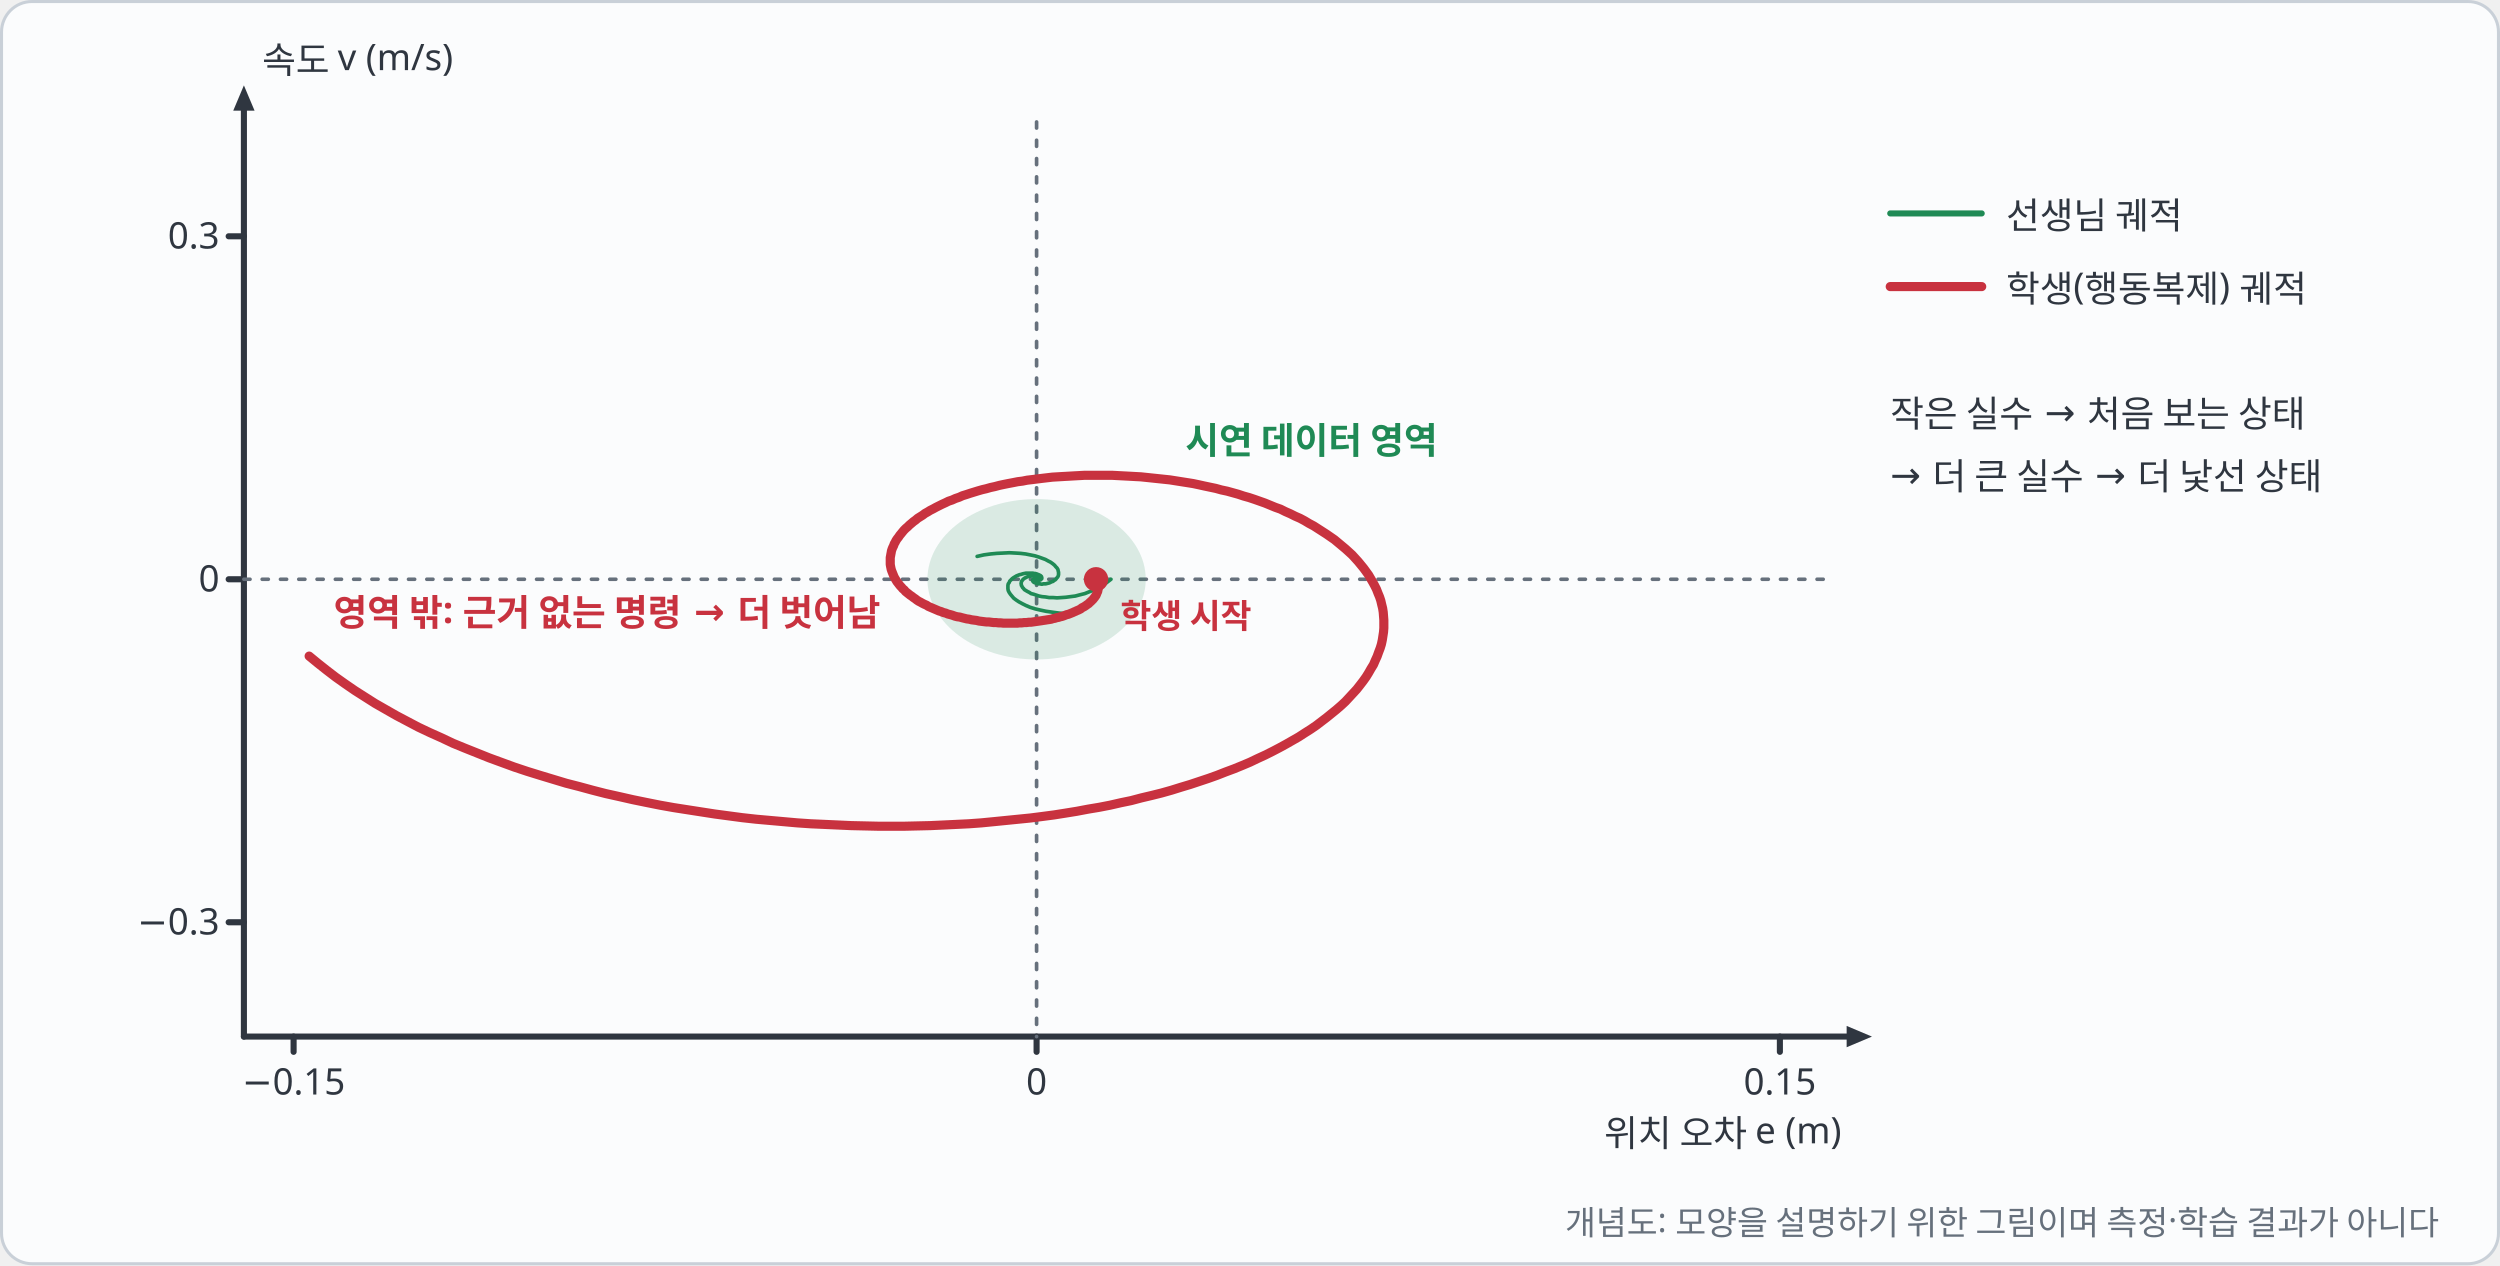
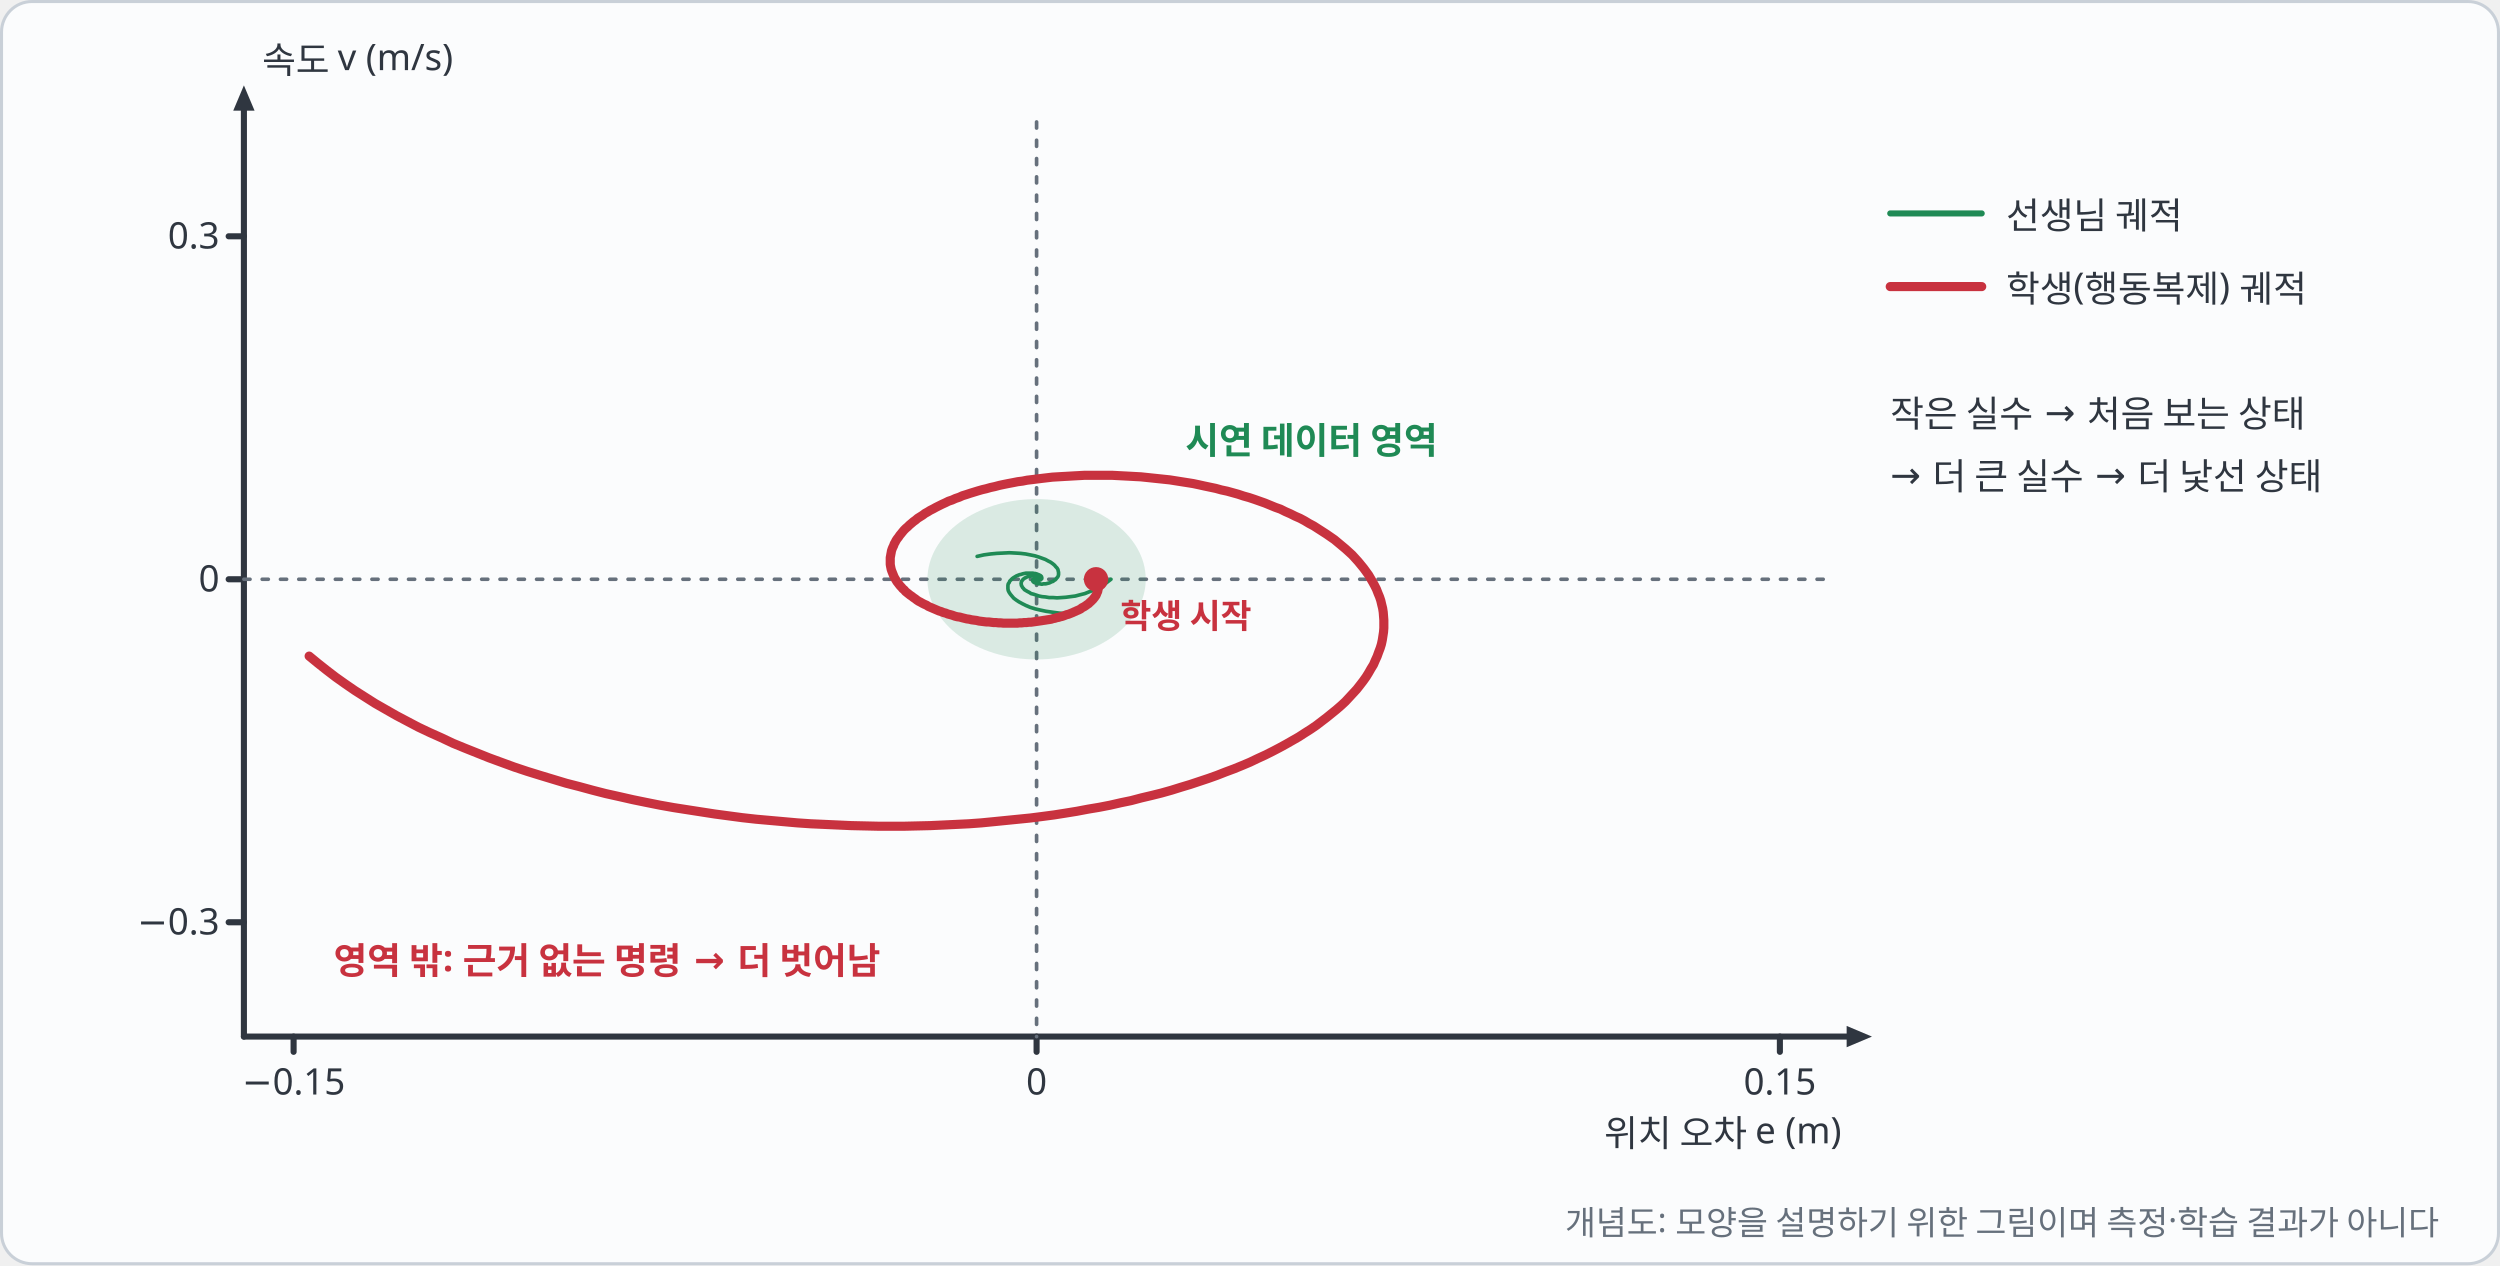
<svg xmlns="http://www.w3.org/2000/svg" viewBox="0 0 820 415" width="820" height="415" role="img" aria-labelledby="t d">
  <style>text{font-family:'Malgun Gothic','Apple SD Gothic Neo','Noto Sans KR',sans-serif;font-size:14px;fill:#2f3640}
.s{font-size:12px}.xs{font-size:11px}.l{font-size:16px}.b{font-weight:700}.it{font-style:italic}
.ln{fill:none;stroke-width:2;stroke-linecap:round;stroke-linejoin:round}.thin{stroke-width:1.2}.thick{stroke-width:3}
.dash{stroke-dasharray:7 5}.dot{stroke-dasharray:2 4}
.box{fill:#7f8c99;fill-opacity:.10;stroke:#2f3640;stroke-width:1.6}
.boxd{fill:none;stroke:#2f3640;stroke-width:1.6;stroke-dasharray:6 4}
.grid{stroke:#8a949f;stroke-opacity:.35;stroke-width:1;fill:none}
.zone{fill:#1f8a55;fill-opacity:.15}.zone2{fill:#d0611a;fill-opacity:.13}.zone3{fill:#2276c9;fill-opacity:.13}
.solid{fill:#7f8c99;fill-opacity:.35}
+ .panel{fill:#7f8c99;fill-opacity:.06;stroke:#c9d0d8;stroke-width:1}
+ .zoneR{fill:#c8323f;fill-opacity:.10}
+ .bx-k{fill:#2f3640;fill-opacity:.13;stroke:#2f3640;stroke-width:1.8}.pill-k{fill:#2f3640}.bx-m{fill:#66707c;fill-opacity:.13;stroke:#66707c;stroke-width:1.8}.pill-m{fill:#66707c}.bx-blue{fill:#2276c9;fill-opacity:.13;stroke:#2276c9;stroke-width:1.8}.pill-blue{fill:#2276c9}.bx-org{fill:#d0611a;fill-opacity:.13;stroke:#d0611a;stroke-width:1.8}.pill-org{fill:#d0611a}.bx-grn{fill:#1f8a55;fill-opacity:.13;stroke:#1f8a55;stroke-width:1.8}.pill-grn{fill:#1f8a55}.bx-red{fill:#c8323f;fill-opacity:.13;stroke:#c8323f;stroke-width:1.8}.pill-red{fill:#c8323f}.bx-pur{fill:#8050c0;fill-opacity:.13;stroke:#8050c0;stroke-width:1.8}.pill-pur{fill:#8050c0}
+ text.w{fill:#fff}
.c-k{stroke:#2f3640}.f-k{fill:#2f3640}.c-m{stroke:#66707c}.f-m{fill:#66707c}.c-blue{stroke:#2276c9}.f-blue{fill:#2276c9}.c-org{stroke:#d0611a}.f-org{fill:#d0611a}.c-grn{stroke:#1f8a55}.f-grn{fill:#1f8a55}.c-red{stroke:#c8323f}.f-red{fill:#c8323f}.c-pur{stroke:#8050c0}.f-pur{fill:#8050c0}
text.f-k{fill:#2f3640}text.f-m{fill:#66707c}</style>
  <rect x="0.5" y="0.5" width="819" height="414" rx="10" fill="#fbfcfd" stroke="#c9d0d8" />
  <line x1="80" y1="340" x2="608" y2="340" class="ln c-k " />
  <polygon points="614,340 605.7,343.5 605.7,336.5" class="f-k" />
  <line x1="80" y1="340" x2="80" y2="34" class="ln c-k " />
  <polygon points="80,28 83.5,36.3 76.5,36.3" class="f-k" />
  <line x1="96.3" y1="340" x2="96.3" y2="345" class="ln c-k " />
  <text x="96.3" y="359" class="s" text-anchor="middle">−0.15</text>
  <line x1="340" y1="340" x2="340" y2="345" class="ln c-k " />
  <text x="340" y="359" class="s" text-anchor="middle">0</text>
  <line x1="583.8" y1="340" x2="583.8" y2="345" class="ln c-k " />
  <text x="583.8" y="359" class="s" text-anchor="middle">0.15</text>
  <line x1="75" y1="302.5" x2="80" y2="302.5" class="ln c-k " />
  <text x="72" y="306.5" class="s" text-anchor="end">−0.3</text>
  <line x1="75" y1="190" x2="80" y2="190" class="ln c-k " />
  <text x="72" y="194" class="s" text-anchor="end">0</text>
  <line x1="75" y1="77.5" x2="80" y2="77.5" class="ln c-k " />
  <text x="72" y="81.5" class="s" text-anchor="end">0.3</text>
  <text x="604" y="376" class="s" text-anchor="end">위치 오차 e (m)</text>
  <text x="86" y="24" class="s" text-anchor="start">속도 v (m/s)</text>
  <line x1="340" y1="40" x2="340" y2="340" class="ln c-m thin dot" />
  <line x1="80" y1="190" x2="600" y2="190" class="ln c-m thin dot" />
  <ellipse cx="340" cy="190" rx="35.8" ry="26.3" class="zone" />
  <text x="388.8" y="148.8" class="s b f-grn" text-anchor="start" style="paint-order:stroke;stroke:#fbfcfd;stroke-width:4px;stroke-linejoin:round">시연 데이터 영역</text>
  <path d="M364.4 190L363.1 191L361.8 192L360.4 192.8L358.9 193.5L357.3 194.1L355.8 194.7L354.2 195.1L352.7 195.5L351.1 195.7L349.6 195.9L348.2 196L346.7 196.1L345.4 196L344.1 196L342.9 195.8L341.8 195.7L340.8 195.5L339.9 195.2L339 194.9L338.2 194.7L337.6 194.3L337 194L336.5 193.7L336 193.4L335.7 193L335.4 192.7L335.2 192.3L335 192L335 191.7L334.9 191.4L335 191.1L335 190.9L335.1 190.6L335.3 190.4L335.5 190.1L335.7 189.9L335.9 189.8L336.1 189.6L336.4 189.5L336.7 189.3L337 189.2L337.2 189.1L337.5 189.1L337.8 189L338.1 189L338.3 188.9L338.6 188.9L338.9 188.9L339.1 188.9L339.3 188.9L339.5 189L339.7 189L339.9 189L340.1 189.1L340.2 189.1L340.4 189.2L340.5 189.2L340.6 189.3L340.7 189.4L340.7 189.4L340.8 189.5L340.8 189.5L340.9 189.6L340.9 189.7L340.9 189.7L340.9 189.8L340.9 189.8L340.9 189.9L340.9 189.9L340.8 189.9L340.8 190L340.8 190L340.7 190.1L340.7 190.1L340.6 190.1L340.6 190.1L340.5 190.1L340.5 190.2L340.4 190.2L340.4 190.2L340.3 190.2L340.3 190.2L340.2 190.2L340.2 190.2L340.2 190.2L340.1 190.2L340.1 190.2L340 190.2L340 190.2L340 190.2L340 190.2L339.9 190.1L339.9 190.1L339.9 190.1L339.9 190.1L339.9 190.1L339.9 190.1L339.8 190.1L339.8 190.1L339.8 190.1L339.8 190L339.8 190L339.8 190L339.8 190L339.8 190L339.9 190L339.9 190L339.9 190L339.9 190L339.9 190L339.9 190L339.9 190L339.9 190L339.9 190L339.9 190L339.9 190L339.9 190L340 190L340 190L340 190" class="ln c-grn thin" />
  <path d="M320.5 182.5L322.7 182L324.9 181.7L327 181.5L329.1 181.4L331.1 181.3L333 181.4L334.7 181.5L336.4 181.7L337.9 182L339.4 182.3L340.7 182.7L341.8 183.1L342.9 183.5L343.8 184L344.6 184.4L345.3 184.9L345.9 185.4L346.3 185.9L346.7 186.3L347 186.8L347.1 187.3L347.2 187.7L347.2 188.1L347.2 188.5L347.1 188.9L346.9 189.3L346.6 189.6L346.4 189.9L346.1 190.2L345.7 190.4L345.4 190.7L345 190.8L344.6 191L344.2 191.2L343.8 191.3L343.4 191.4L343 191.5L342.6 191.5L342.2 191.5L341.9 191.6L341.5 191.6L341.2 191.5L340.9 191.5L340.6 191.5L340.3 191.4L340 191.4L339.8 191.3L339.6 191.2L339.4 191.1L339.3 191.1L339.1 191L339 190.9L338.9 190.8L338.8 190.7L338.8 190.6L338.7 190.5L338.7 190.5L338.7 190.4L338.7 190.3L338.7 190.2L338.7 190.2L338.8 190.1L338.8 190.1L338.9 190L338.9 190L339 189.9L339.1 189.9L339.1 189.8L339.2 189.8L339.3 189.8L339.3 189.8L339.4 189.7L339.5 189.7L339.6 189.7L339.6 189.7L339.7 189.7L339.7 189.7L339.8 189.7L339.9 189.7L339.9 189.7L340 189.7L340 189.8L340 189.8L340.1 189.8L340.1 189.8L340.1 189.8L340.2 189.8L340.2 189.8L340.2 189.9L340.2 189.9L340.2 189.9L340.2 189.9L340.2 189.9L340.2 189.9L340.2 189.9L340.2 190L340.2 190L340.2 190L340.2 190L340.2 190L340.2 190L340.2 190L340.2 190L340.2 190L340.1 190L340.1 190L340.1 190L340.1 190L340.1 190L340.1 190L340.1 190.1L340.1 190.1L340 190.1L340 190L340 190L340 190L340 190L340 190L340 190L340 190" class="ln c-grn thin" />
  <path d="M349.8 201.3L347.4 201.1L345.2 200.8L343.1 200.5L341.2 200.1L339.5 199.7L337.9 199.2L336.5 198.6L335.3 198L334.2 197.4L333.3 196.8L332.5 196.2L331.9 195.5L331.4 194.9L331 194.3L330.7 193.7L330.6 193.1L330.6 192.6L330.6 192L330.7 191.5L331 191.1L331.2 190.6L331.6 190.2L332 189.8L332.4 189.5L332.9 189.2L333.4 188.9L333.9 188.7L334.4 188.5L334.9 188.4L335.5 188.2L336 188.1L336.5 188L337 188L337.5 188L337.9 188L338.4 188L338.8 188L339.2 188.1L339.5 188.1L339.9 188.2L340.2 188.3L340.4 188.4L340.7 188.5L340.9 188.6L341.1 188.7L341.3 188.8L341.4 188.9L341.5 189L341.6 189.1L341.6 189.3L341.7 189.4L341.7 189.5L341.7 189.6L341.7 189.7L341.7 189.8L341.6 189.8L341.6 189.9L341.5 190L341.4 190L341.3 190.1L341.3 190.2L341.2 190.2L341.1 190.2L341 190.3L340.9 190.3L340.8 190.3L340.7 190.3L340.6 190.4L340.5 190.4L340.4 190.4L340.3 190.4L340.3 190.4L340.2 190.4L340.1 190.3L340.1 190.3L340 190.3L340 190.3L339.9 190.3L339.9 190.3L339.8 190.2L339.8 190.2L339.8 190.2L339.7 190.2L339.7 190.2L339.7 190.1L339.7 190.1L339.7 190.1L339.7 190.1L339.7 190.1L339.7 190.1L339.7 190L339.7 190L339.7 190L339.7 190L339.7 190L339.8 190L339.8 190L339.8 190L339.8 190L339.8 189.9L339.8 189.9L339.9 189.9L339.9 189.9L339.9 189.9L339.9 189.9L339.9 189.9L339.9 189.9L340 189.9L340 189.9L340 189.9L340 189.9L340 189.9L340 189.9L340 189.9L340 190L340 190L340 190L340 190L340 190L340.1 190" class="ln c-grn thin" />
  <path d="M359.5 190L359.6 190.2L359.7 190.4L359.8 190.6L359.9 190.8L360 191.1L360.1 191.3L360.1 191.5L360.2 191.7L360.2 192L360.2 192.2L360.2 192.4L360.2 192.6L360.2 192.9L360.2 193.1L360.2 193.3L360.1 193.6L360.1 193.8L360 194.1L359.9 194.3L359.8 194.5L359.7 194.8L359.6 195L359.5 195.3L359.3 195.5L359.2 195.7L359 196L358.8 196.2L358.6 196.5L358.4 196.7L358.2 196.9L357.9 197.2L357.7 197.4L357.4 197.6L357.2 197.9L356.9 198.1L356.6 198.3L356.2 198.6L355.9 198.8L355.6 199L355.2 199.2L354.8 199.4L354.5 199.7L354.1 199.9L353.7 200.1L353.2 200.3L352.8 200.5L352.3 200.7L351.9 200.9L351.4 201.1L350.9 201.3L350.4 201.5L349.9 201.6L349.4 201.8L348.9 202L348.3 202.2L347.8 202.3L347.2 202.5L346.6 202.6L346 202.8L345.4 202.9L344.8 203.1L344.2 203.2L343.5 203.3L342.9 203.4L342.2 203.5L341.6 203.6L340.9 203.7L340.2 203.8L339.5 203.9L338.8 204L338.1 204.1L337.4 204.1L336.7 204.2L335.9 204.2L335.2 204.3L334.4 204.3L333.7 204.4L332.9 204.4L332.2 204.4L331.4 204.4L330.6 204.4L329.8 204.4L329.1 204.4L328.3 204.3L327.5 204.3L326.7 204.2L325.9 204.2L325.1 204.1L324.3 204L323.5 204L322.7 203.9L321.9 203.8L321.1 203.7L320.3 203.5L319.5 203.4L318.7 203.3L317.9 203.1L317.1 203L316.3 202.8L315.5 202.6L314.8 202.4L314 202.3L313.2 202.1L312.4 201.8L311.7 201.6L310.9 201.4L310.2 201.1L309.4 200.9L308.7 200.6L308 200.4L307.3 200.1L306.6 199.8L305.9 199.5L305.2 199.2L304.5 198.9L303.9 198.5L303.2 198.2L302.6 197.9L301.9 197.5L301.3 197.2L300.7 196.8L300.2 196.4L299.6 196L299.1 195.6L298.5 195.2L298 194.8L297.5 194.4L297 194L296.6 193.5L296.1 193.1L295.7 192.6L295.3 192.2L294.9 191.7L294.6 191.3L294.2 190.8L293.9 190.3L293.6 189.8L293.3 189.3L293.1 188.8L292.9 188.3L292.7 187.8L292.5 187.3L292.3 186.7L292.2 186.2L292.1 185.7L292 185.1L292 184.6L292 184L292 183.5L292 182.9L292.1 182.4L292.2 181.8L292.3 181.3L292.4 180.7L292.6 180.1L292.8 179.6L293.1 179L293.3 178.4L293.6 177.9L293.9 177.3L294.3 176.7L294.7 176.2L295.1 175.6L295.6 175L296 174.5L296.5 173.9L297.1 173.3L297.7 172.8L298.3 172.2L298.9 171.7L299.6 171.1L300.3 170.6L301 170L301.8 169.5L302.6 169L303.4 168.4L304.3 167.9L305.1 167.4L306.1 166.9L307 166.4L308 165.9L309 165.4L310.1 164.9L311.1 164.4L312.3 164L313.4 163.5L314.6 163.1L315.7 162.6L317 162.2L318.2 161.8L319.5 161.4L320.8 161L322.2 160.6L323.5 160.3L324.9 159.9L326.3 159.6L327.8 159.2L329.2 158.9L330.7 158.6L332.3 158.3L333.8 158L335.4 157.8L336.9 157.5L338.6 157.3L340.2 157.1L341.8 156.9L343.5 156.7L345.2 156.5L346.9 156.4L348.6 156.3L350.4 156.2L352.1 156.1L353.9 156L355.7 155.9L357.5 155.9L359.3 155.9L361.2 155.9L363 155.9L364.8 155.9L366.7 156L368.6 156.1L370.5 156.2L372.3 156.3L374.2 156.4L376.1 156.6L378 156.8L379.9 157L381.8 157.2L383.7 157.4L385.6 157.7L387.5 158L389.4 158.3L391.3 158.6L393.2 159L395 159.4L396.9 159.8L398.8 160.2L400.6 160.7L402.5 161.1L404.3 161.6L406.1 162.1L407.9 162.7L409.7 163.2L411.5 163.8L413.2 164.4L414.9 165L416.6 165.7L418.3 166.4L420 167L421.6 167.8L423.2 168.5L424.8 169.3L426.4 170L427.9 170.8L429.4 171.7L430.9 172.5L432.3 173.4L433.7 174.3L435.1 175.2L436.4 176.1L437.7 177L438.9 178L440.1 179L441.3 180L442.4 181L443.5 182L444.5 183.1L445.5 184.2L446.4 185.3L447.3 186.4L448.1 187.5L448.9 188.6L449.6 189.8L450.3 191L450.9 192.1L451.5 193.3L452 194.6L452.5 195.8L452.9 197L453.2 198.3L453.5 199.5L453.7 200.8L453.8 202.1L453.9 203.4L453.9 204.7L453.9 206L453.8 207.3L453.6 208.6L453.4 209.9L453.1 211.3L452.7 212.6L452.2 213.9L451.7 215.3L451.1 216.6L450.5 218L449.7 219.3L448.9 220.7L448.1 222L447.1 223.4L446.1 224.7L445 226.1L443.8 227.4L442.6 228.7L441.3 230.1L439.9 231.4L438.4 232.7L436.8 234L435.2 235.3L433.5 236.6L431.8 237.9L429.9 239.2L428 240.4L426 241.7L423.9 242.9L421.8 244.1L419.6 245.3L417.3 246.5L414.9 247.7L412.5 248.8L410 250L407.4 251.1L404.7 252.2L402 253.2L399.2 254.3L396.4 255.3L393.4 256.3L390.4 257.3L387.4 258.2L384.2 259.2L381 260.1L377.8 260.9L374.4 261.7L371 262.6L367.6 263.3L364.1 264.1L360.5 264.8L356.9 265.4L353.2 266.1L349.5 266.7L345.7 267.3L341.9 267.8L338 268.3L334 268.7L330 269.1L326 269.5L321.9 269.9L317.8 270.2L313.7 270.4L309.5 270.6L305.2 270.8L301 270.9L296.7 271L292.4 271L288 271L283.6 270.9L279.2 270.8L274.8 270.6L270.4 270.4L265.9 270.2L261.5 269.9L257 269.5L252.5 269.1L248 268.7L243.5 268.2L239 267.6L234.5 267L230 266.3L225.5 265.6L221 264.9L216.5 264.1L212 263.2L207.6 262.3L203.2 261.3L198.7 260.3L194.4 259.2L190 258L185.7 256.9L181.4 255.6L177.1 254.3L172.9 253L168.7 251.6L164.6 250.1L160.5 248.6L156.5 247L152.5 245.4L148.6 243.8L144.8 242L141 240.3L137.2 238.5L133.6 236.6L130 234.7L126.5 232.7L123 230.7L119.7 228.6L116.4 226.5L113.2 224.3L110.1 222.1L107.1 219.8L104.2 217.5L101.4 215.2" class="ln c-red thick" />
  <circle cx="359.5" cy="190" r="4" class="f-red" />
  <text x="367.5" y="206" class="xs b f-red" text-anchor="start">학생 시작</text>
-   <text x="109.4" y="205.2" class="s b f-red" text-anchor="start" style="paint-order:stroke;stroke:#fbfcfd;stroke-width:4px;stroke-linejoin:round">영역 밖: 근거 없는 명령 → 더 벗어남</text>
+   <text x="109.4" y="319.4" class="s b f-red" text-anchor="start" style="paint-order:stroke;stroke:#fbfcfd;stroke-width:4px;stroke-linejoin:round">영역 밖: 근거 없는 명령 → 더 벗어남</text>
  <line x1="620" y1="70" x2="650" y2="70" class="ln c-grn " />
  <text x="658" y="75" class="s" text-anchor="start">선생님 궤적</text>
  <line x1="620" y1="94" x2="650" y2="94" class="ln c-red thick" />
  <text x="658" y="99" class="s" text-anchor="start">학생(행동복제) 궤적</text>
  <text x="620" y="140" class="s" text-anchor="start">작은 실수 → 처음 보는 상태</text>
  <text x="620" y="160" class="s" text-anchor="start">→ 더 큰 실수 → 더 낯선 상태</text>
  <text x="800" y="405" class="xs f-m" text-anchor="end">개념도: 모양을 설명하기 위한 그림이며 측정·학습 결과가 아니다</text>
</svg>
